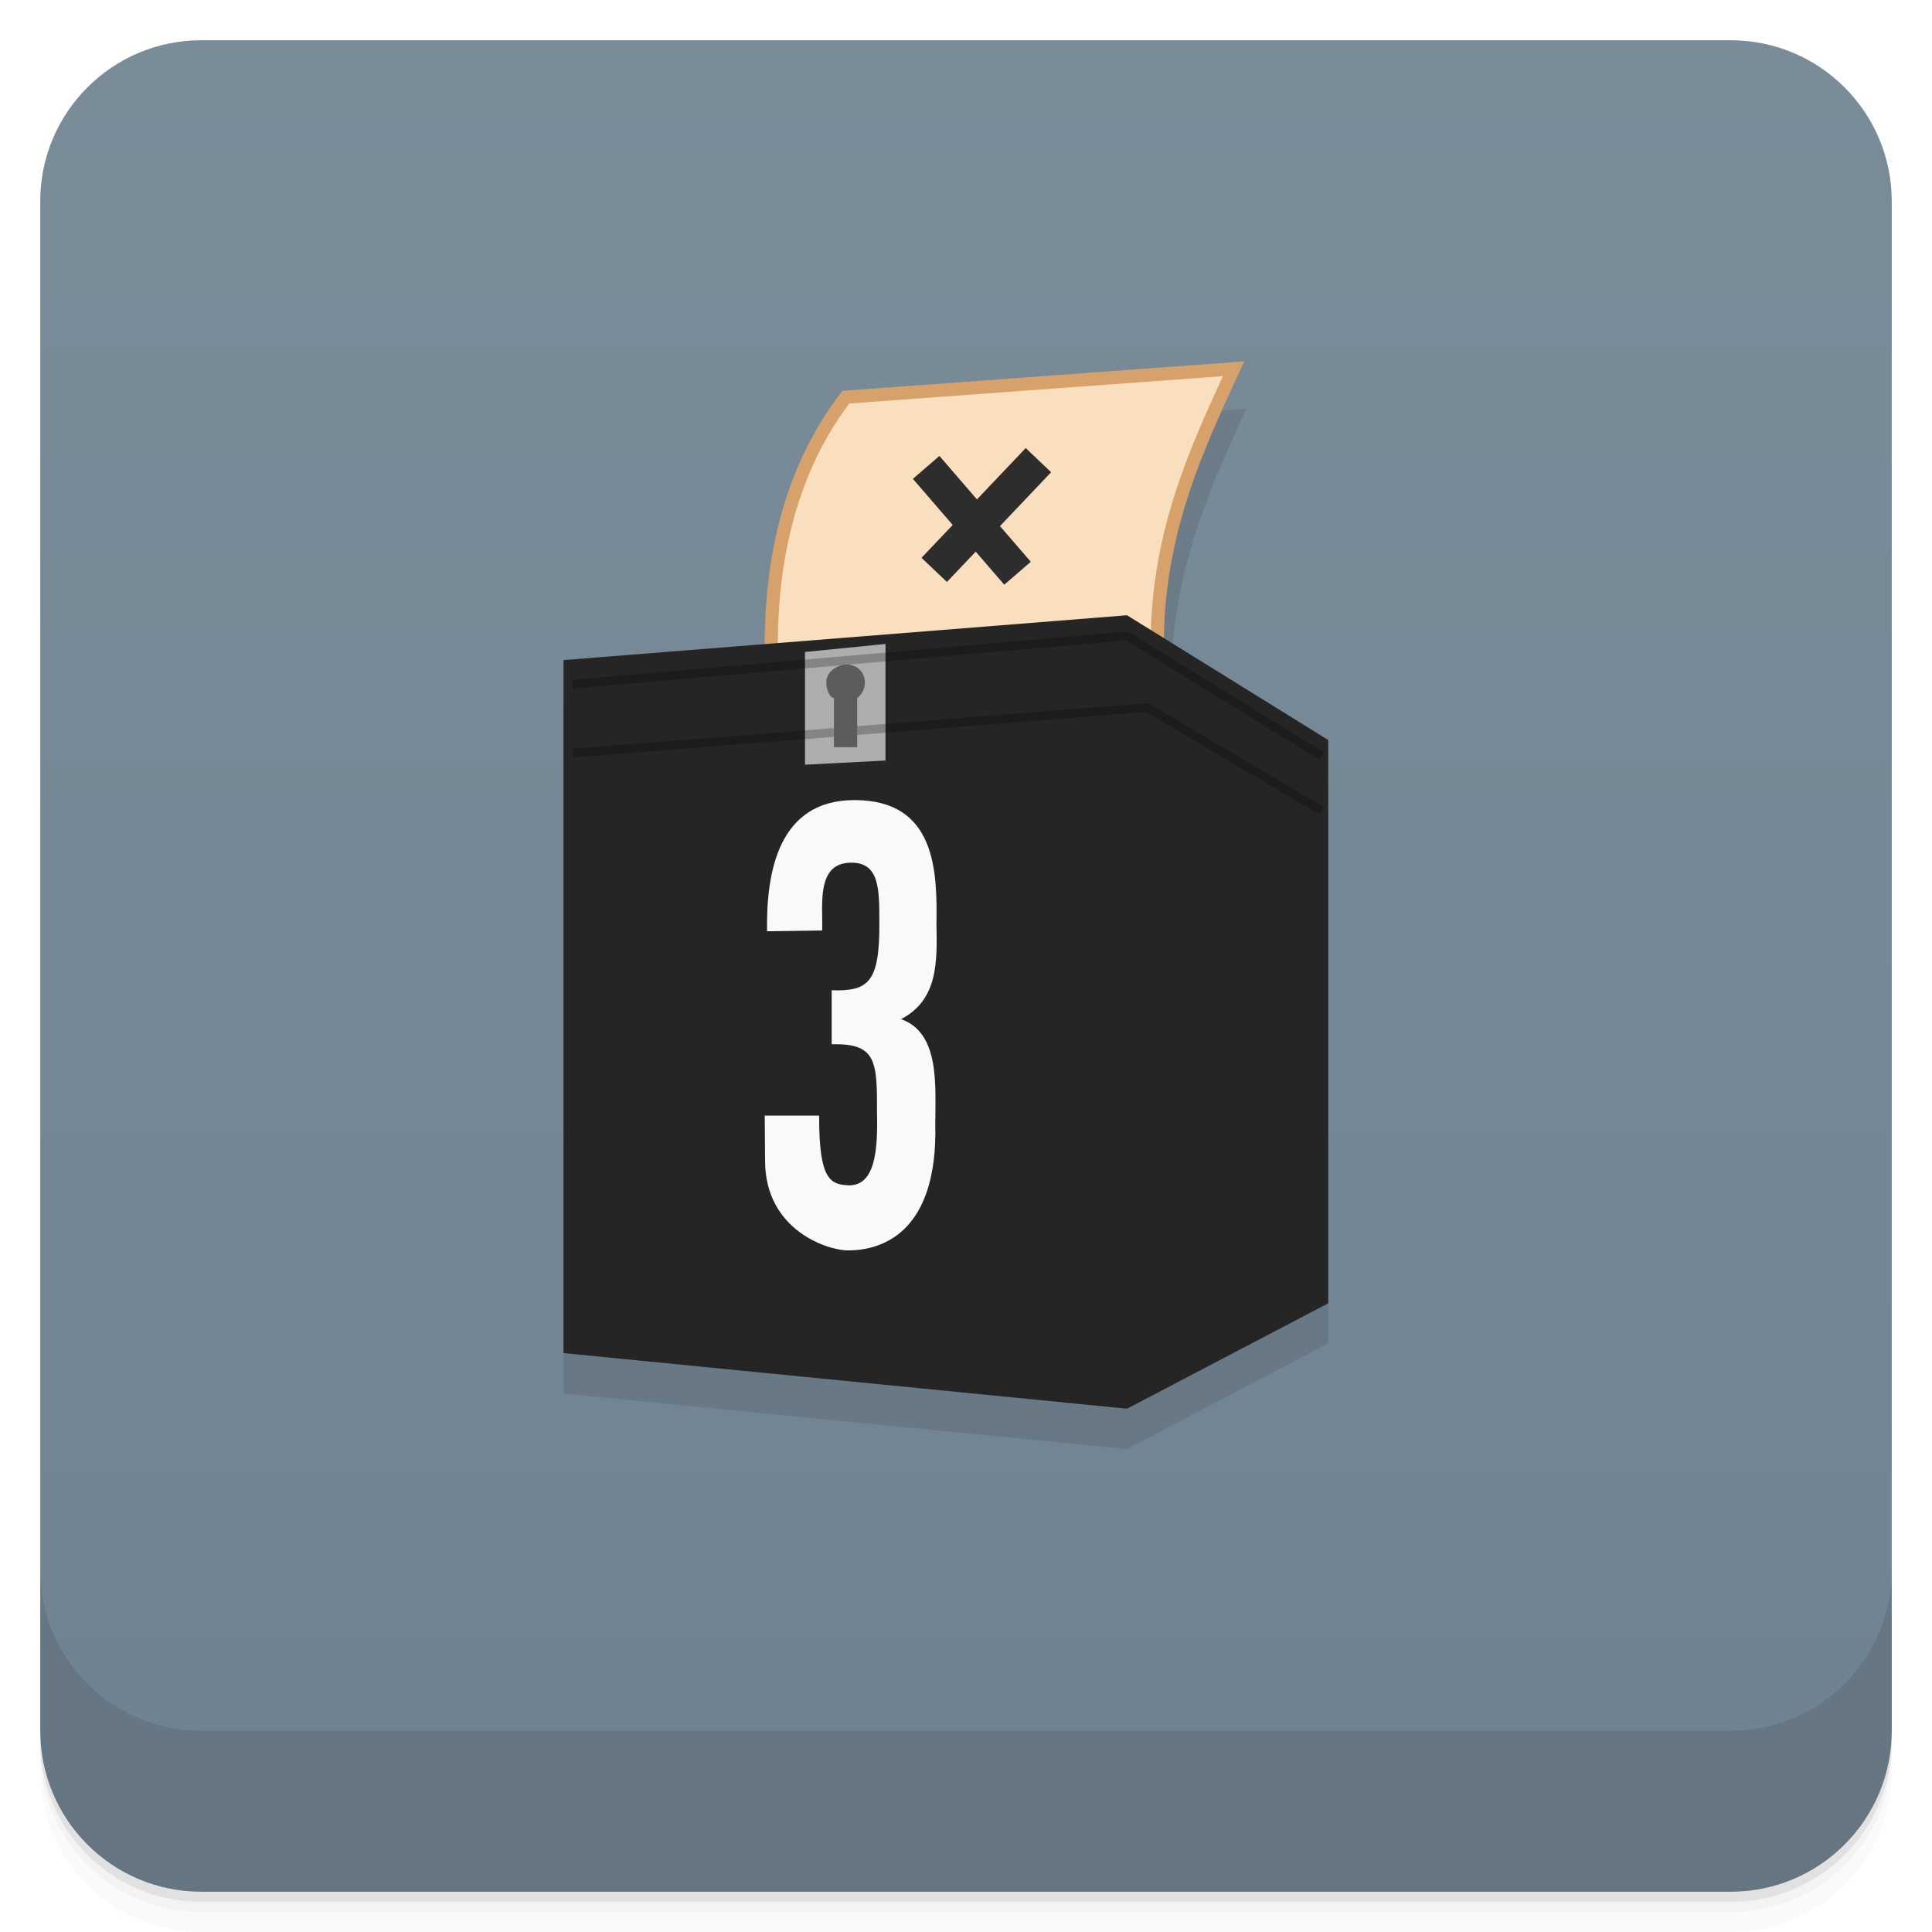
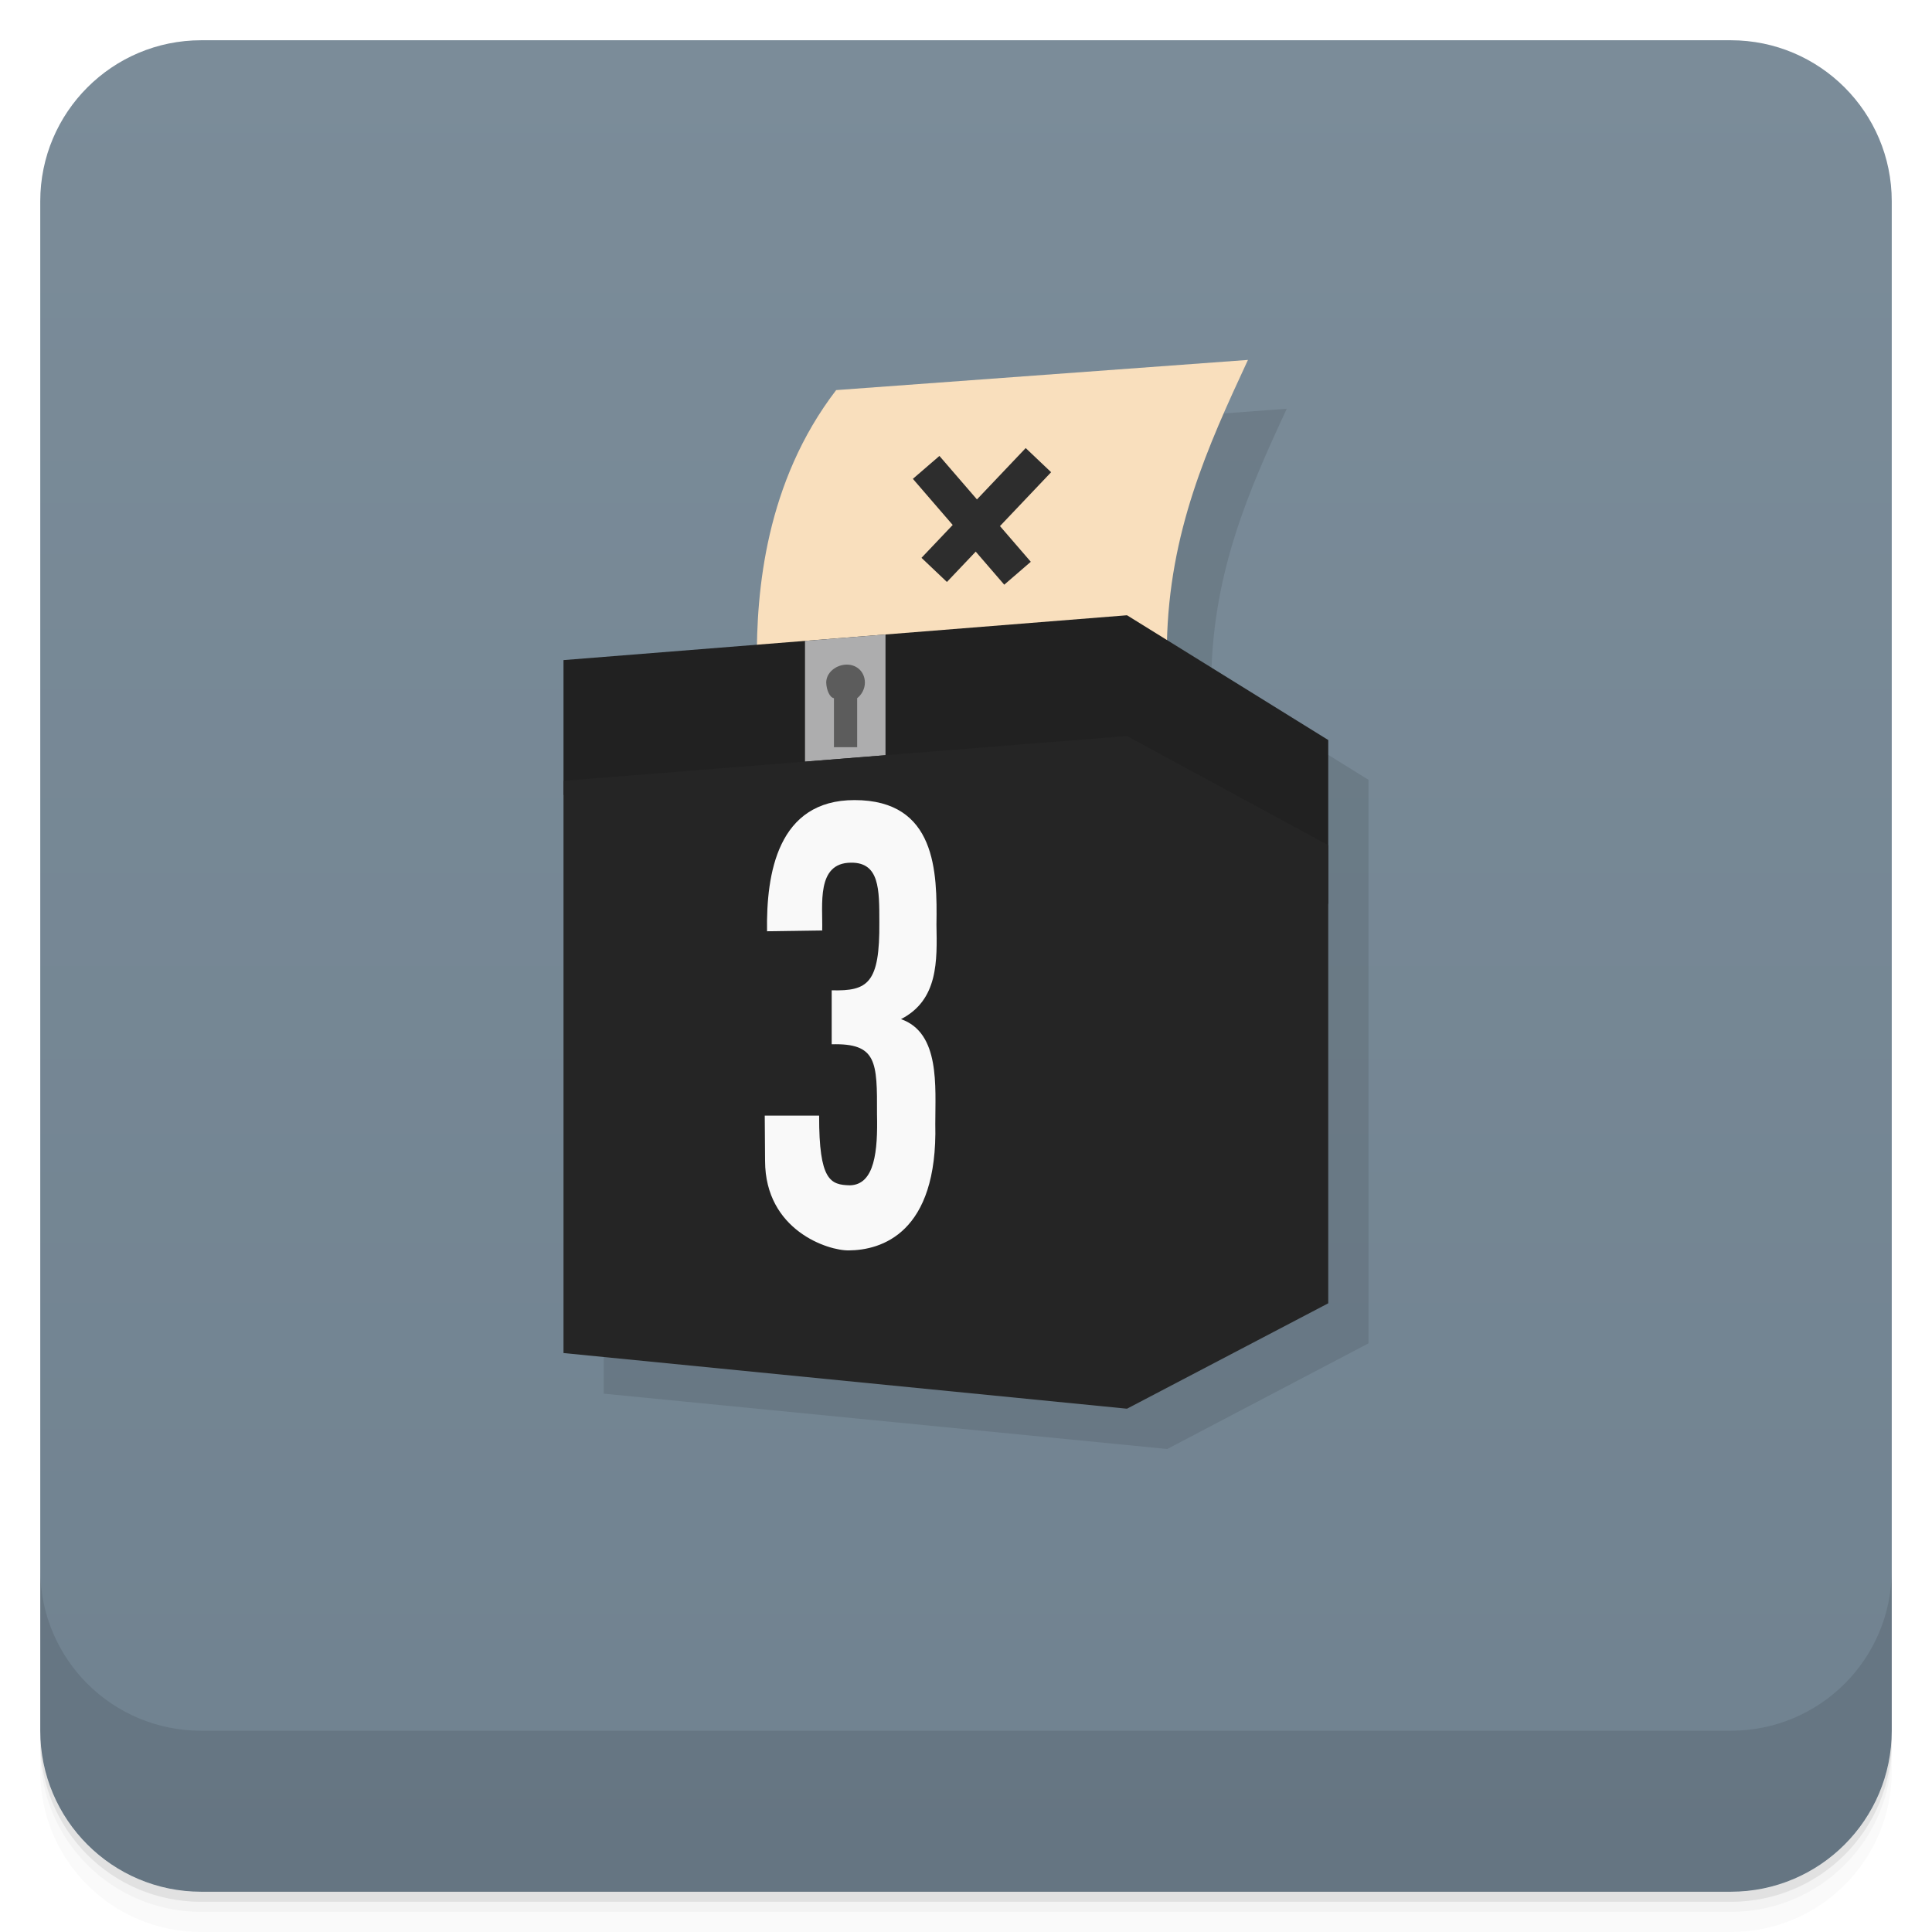
<svg xmlns="http://www.w3.org/2000/svg" version="1.1" viewBox="0 0 48 48">
  <defs>
-     <linearGradient id="linearGradient853" x1="-47" x2="-1" y1="24" y2="24" gradientUnits="userSpaceOnUse">
+     <linearGradient id="linearGradient853" y2="24" gradientUnits="userSpaceOnUse" x2="-1" y1="24" x1="-47">
      <stop style="stop-color:#708290" offset="0" />
      <stop style="stop-color:#7b8c99" offset="1" />
    </linearGradient>
  </defs>
-   <path d="m1 43v0.25c0 2.216 1.784 4 4 4h38c2.216 0 4-1.784 4-4v-0.25c0 2.216-1.784 4-4 4h-38c-2.216 0-4-1.784-4-4zm0 0.5v0.5c0 2.216 1.784 4 4 4h38c2.216 0 4-1.784 4-4v-0.5c0 2.216-1.784 4-4 4h-38c-2.216 0-4-1.784-4-4z" opacity=".02" />
-   <path d="m1 43.25v0.25c0 2.216 1.784 4 4 4h38c2.216 0 4-1.784 4-4v-0.25c0 2.216-1.784 4-4 4h-38c-2.216 0-4-1.784-4-4z" opacity=".05" />
-   <path d="m1 43v0.25c0 2.216 1.784 4 4 4h38c2.216 0 4-1.784 4-4v-0.25c0 2.216-1.784 4-4 4h-38c-2.216 0-4-1.784-4-4z" opacity=".1" />
-   <rect transform="rotate(-90)" x="-47" y="1" width="46" height="46" rx="4" fill="url(#linearGradient3764)" style="fill:url(#linearGradient853)" />
+   <path opacity=".02" d="m1 43v0.25c0 2.216 1.784 4 4 4h38c2.216 0 4-1.784 4-4v-0.25c0 2.216-1.784 4-4 4h-38c-2.216 0-4-1.784-4-4zm0 0.5v0.5c0 2.216 1.784 4 4 4h38c2.216 0 4-1.784 4-4v-0.5c0 2.216-1.784 4-4 4h-38c-2.216 0-4-1.784-4-4z" />
+   <path opacity=".05" d="m1 43.25v0.25c0 2.216 1.784 4 4 4h38c2.216 0 4-1.784 4-4v-0.25c0 2.216-1.784 4-4 4h-38c-2.216 0-4-1.784-4-4z" />
+   <path opacity=".1" d="m1 43v0.25c0 2.216 1.784 4 4 4h38c2.216 0 4-1.784 4-4v-0.25c0 2.216-1.784 4-4 4h-38c-2.216 0-4-1.784-4-4z" />
+   <rect style="fill:url(#linearGradient853)" rx="4" transform="rotate(-90)" height="46" width="46" y="1" x="-47" fill="url(#linearGradient3764)" />
  <g transform="translate(0 -1004.4)">
-     <path d="m1 1043.4v4c0 2.216 1.784 4 4 4h38c2.216 0 4-1.784 4-4v-4c0 2.216-1.784 4-4 4h-38c-2.216 0-4-1.784-4-4z" opacity=".1" />
+     <path opacity=".1" d="m1 1043.4v4c0 2.216 1.784 4 4 4h38c2.216 0 4-1.784 4-4v-4c0 2.216-1.784 4-4 4h-38c-2.216 0-4-1.784-4-4z" />
  </g>
-   <path d="m30.969 10.155-9.625 0.719c-1.569 2.046-1.832 4.434-1.844 6.094l-5.5 0.438v17.219l14 1.375 5-2.625v-14l-4.125-2.563h0.219c0.051-2.622 0.929-4.618 1.875-6.656z" style="fill-opacity:.098" />
-   <path d="m19.16 16.236c-0.014-1.661 0.203-4.214 1.855-6.368l9.634-0.706c-0.946 2.038-1.846 4.02-1.896 6.644z" style="fill:#f9dfbd;stroke-width:.327;stroke:#d7a16c" />
-   <path d="m14 33.617 14 1.382 5-2.619v-13.994l-5-3.1-14 1.114z" style="fill:#252525" />
-   <path d="m20 16.198 2-0.199v2.896l-2 0.104z" style="fill:#adadae" />
-   <path d="m14.238 18.711 14.263-1.132 4.324 2.559" style="fill:none;stroke-opacity:.235;stroke-width:.218;stroke:#000" />
-   <path d="m21.04 16.512c-0.259 0-0.513 0.19-0.513 0.449 7e-3 0.182 0.087 0.37 0.192 0.385v1.218h0.577v-1.218c0.112-0.086 0.192-0.233 0.192-0.385 0-0.259-0.19-0.449-0.449-0.449z" style="fill:#5c5c5c" />
-   <path d="m23.21 14.159 2.589-2.727" style="fill:none;stroke-width:.871;stroke:#2d2d2d" />
-   <path d="m23.01 11.612 2.27 2.63" style="fill:none;stroke-width:.871;stroke:#2d2d2d" />
-   <path d="M 32.846,18.789 28,15.8 14.232,16.998" style="fill:none;stroke-opacity:.235;stroke-width:.218;stroke:#000" />
-   <path d="m19 27.717h1.351c-4e-3 1.62 0.283 1.719 0.763 1.732 0.622-0.013 0.696-0.862 0.675-1.762 5e-3 -1.312-2e-3 -1.772-1.126-1.742v-1.341c0.899 0.023 1.197-0.173 1.184-1.693 0-0.82 3e-3 -1.486-0.705-1.478-0.869 5e-3 -0.697 1.049-0.715 1.684l-1.37 0.02c-0.022-1.428 0.261-3.26 2.173-3.259 2.038 0 2.055 1.793 2.036 3.093 0.017 0.9 0.048 1.872-0.881 2.349 0.974 0.34 0.852 1.669 0.852 2.604 0.066 2.725-1.351 3.135-2.144 3.142-0.521 0.011-2.081-0.5-2.085-2.222z" style="fill:#f9f9f9" />
+   <path style="fill-opacity:.098" d="m31.969 10.155-9.625 0.719c-1.569 2.046-1.832 4.434-1.844 6.094l-5.5 0.438v17.219l14 1.375 5-2.625v-14l-4.125-2.563h0.219c0.051-2.622 0.929-4.618 1.875-6.656z" />
+   <path style="fill:#f9dfbd" d="m18.804 16.455c-0.015-1.764 0.216-4.475 1.97-6.763l10.231-0.75c-1.005 2.164-1.96 4.269-2.014 7.056z" />
+   <path style="fill:#212121" d="m33 22.444v-4.058l-5-3.1-14 1.114v3.345c10 7.254 15 9.254 19 2.699z" />
+   <path style="fill:#adadae" d="m22 15.763-2 0.16v3l2-0.16z" />
+   <path style="fill:#5c5c5c" d="m21.04 16.512c-0.259 0-0.513 0.19-0.513 0.449 0.007 0.182 0.087 0.37 0.192 0.385v1.218h0.577v-1.218c0.112-0.086 0.192-0.233 0.192-0.385 0-0.259-0.19-0.449-0.449-0.449z" />
+   <path style="stroke:#2d2d2d;stroke-width:.871;fill:none" d="m23.21 14.159 2.589-2.727" />
+   <path style="stroke:#2d2d2d;stroke-width:.871;fill:none" d="m23.01 11.612 2.27 2.63" />
+   <path style="fill:#252525" d="m28 18.286-14 1.113v14.217l14 1.383 5-2.619v-11.381z" />
+   <path style="fill:#f9f9f9" d="m19 27.717h1.351c-0.004 1.62 0.283 1.719 0.763 1.732 0.622-0.013 0.696-0.862 0.675-1.762 0.005-1.312-0.002-1.772-1.126-1.742v-1.341c0.899 0.023 1.197-0.173 1.184-1.693 0-0.82 0.003-1.486-0.705-1.478-0.869 0.005-0.697 1.049-0.715 1.684l-1.37 0.02c-0.022-1.428 0.261-3.26 2.173-3.259 2.038 0 2.055 1.793 2.036 3.093 0.017 0.9 0.048 1.872-0.881 2.349 0.974 0.34 0.852 1.669 0.852 2.604 0.066 2.725-1.351 3.135-2.144 3.142-0.521 0.011-2.081-0.5-2.085-2.222z" />
</svg>
